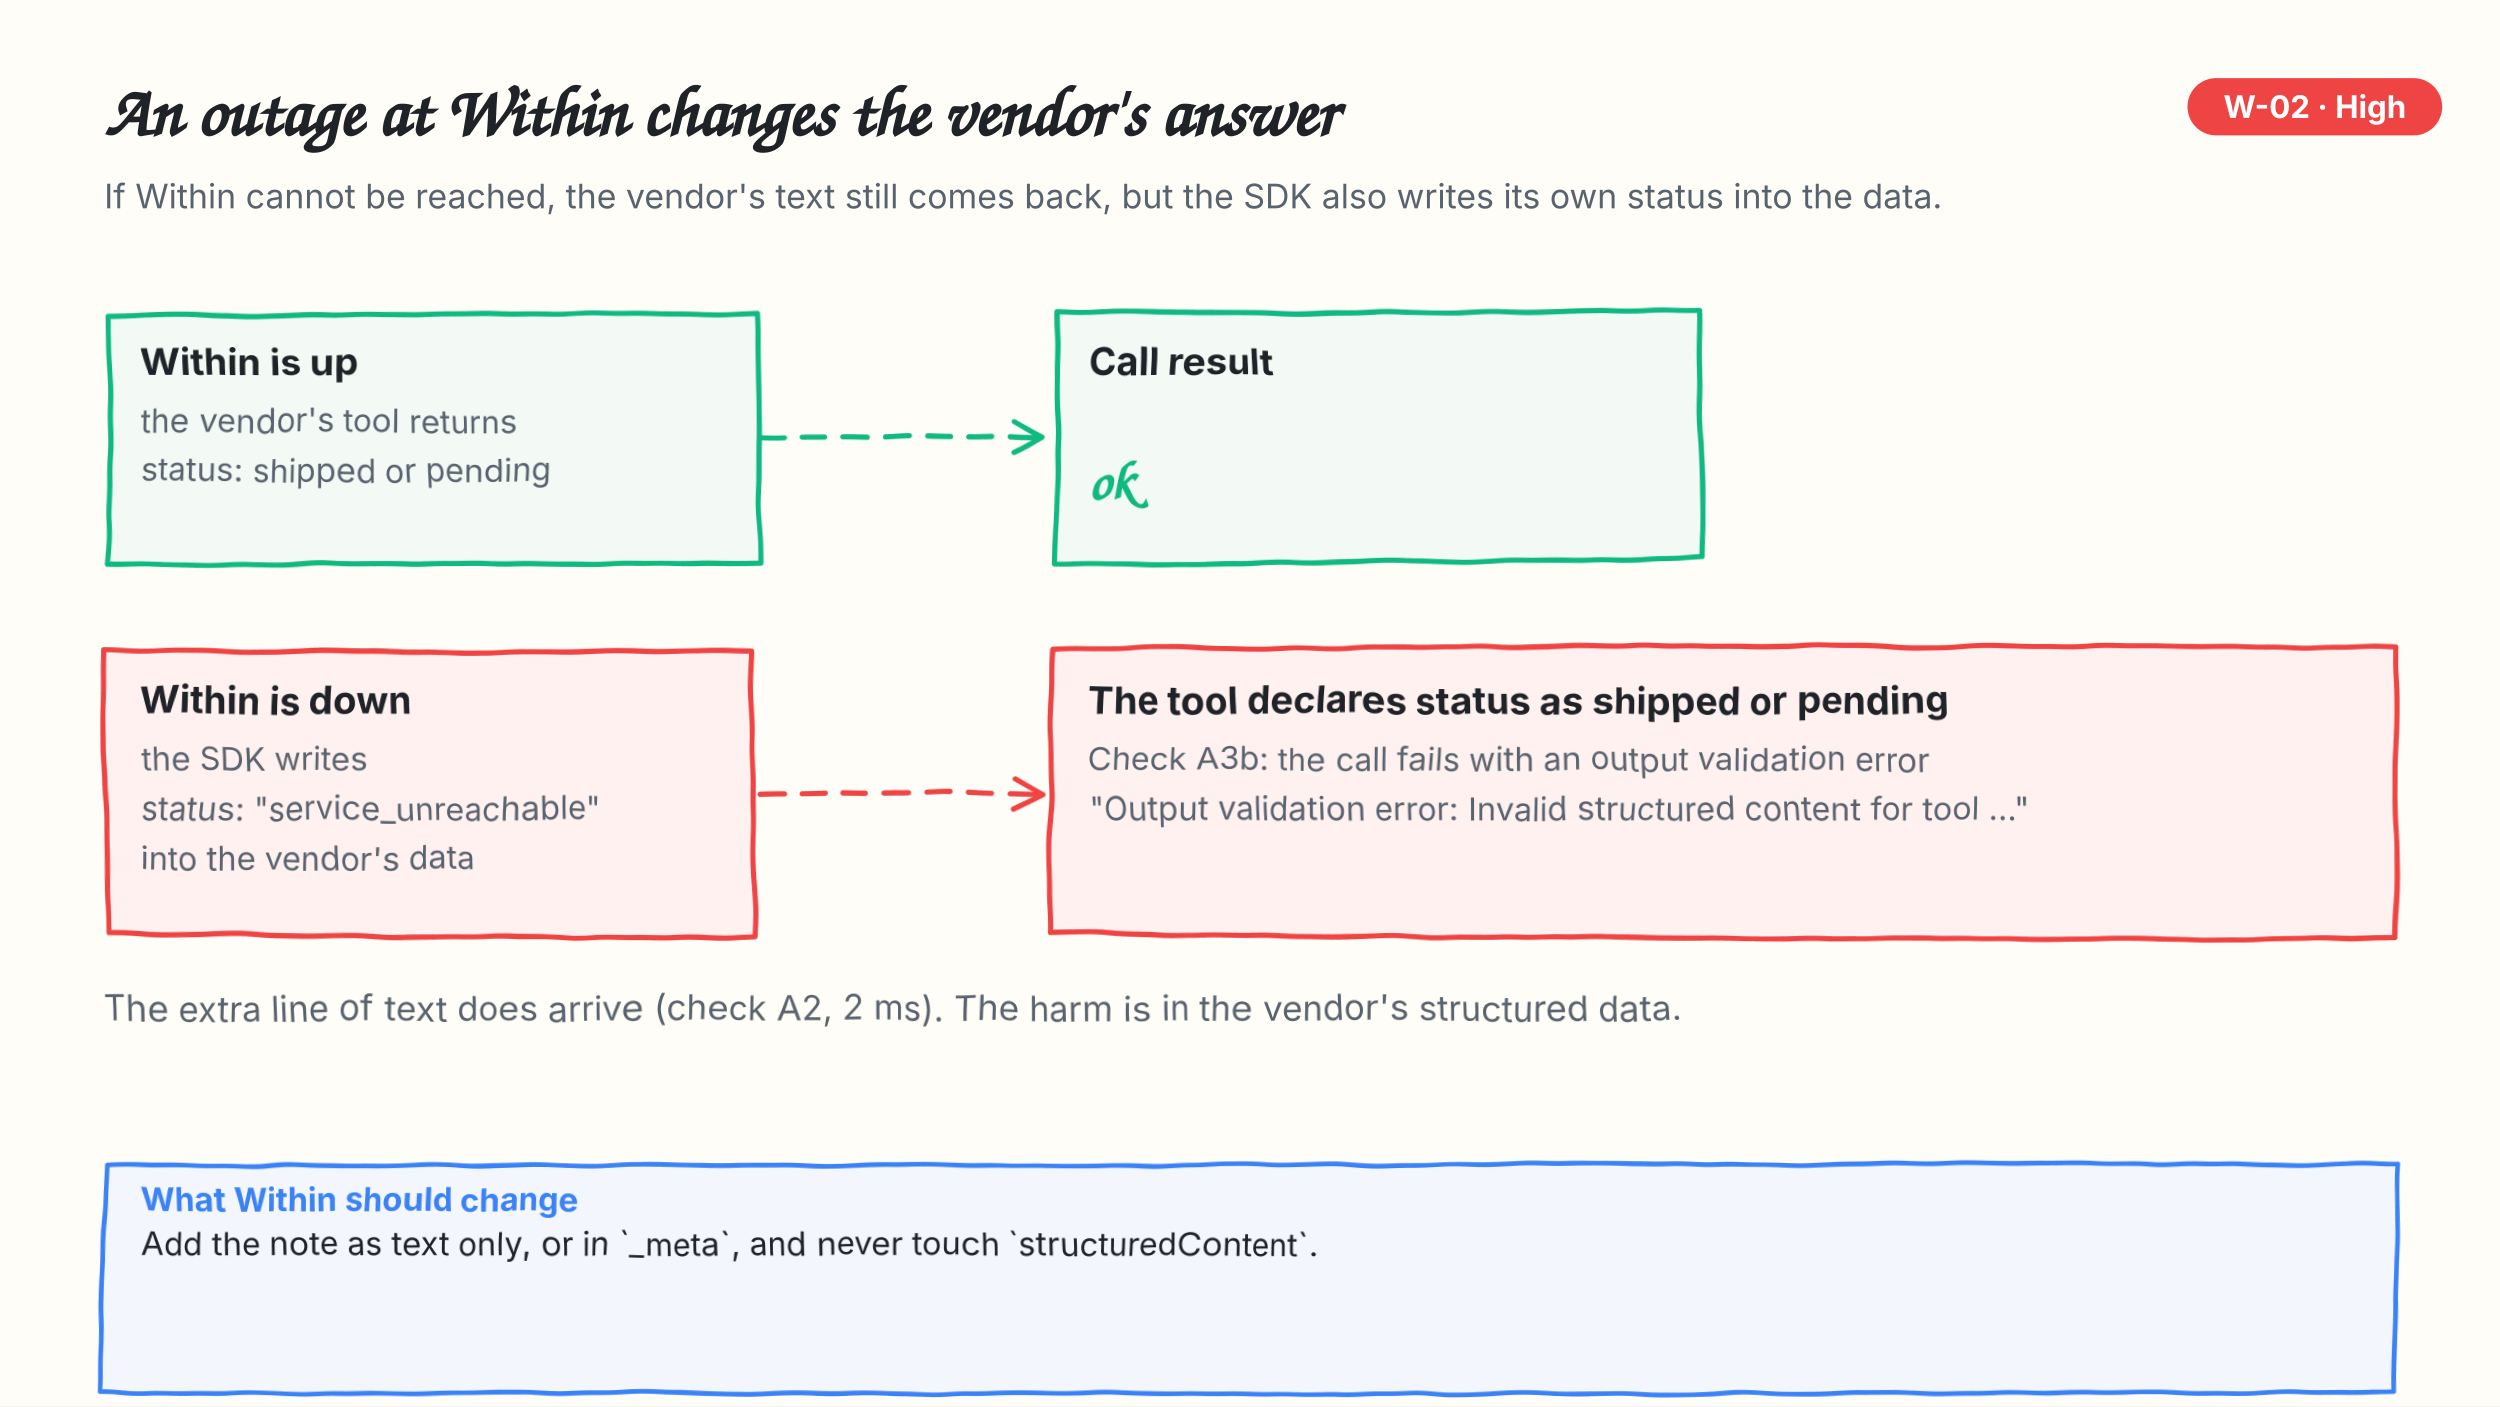
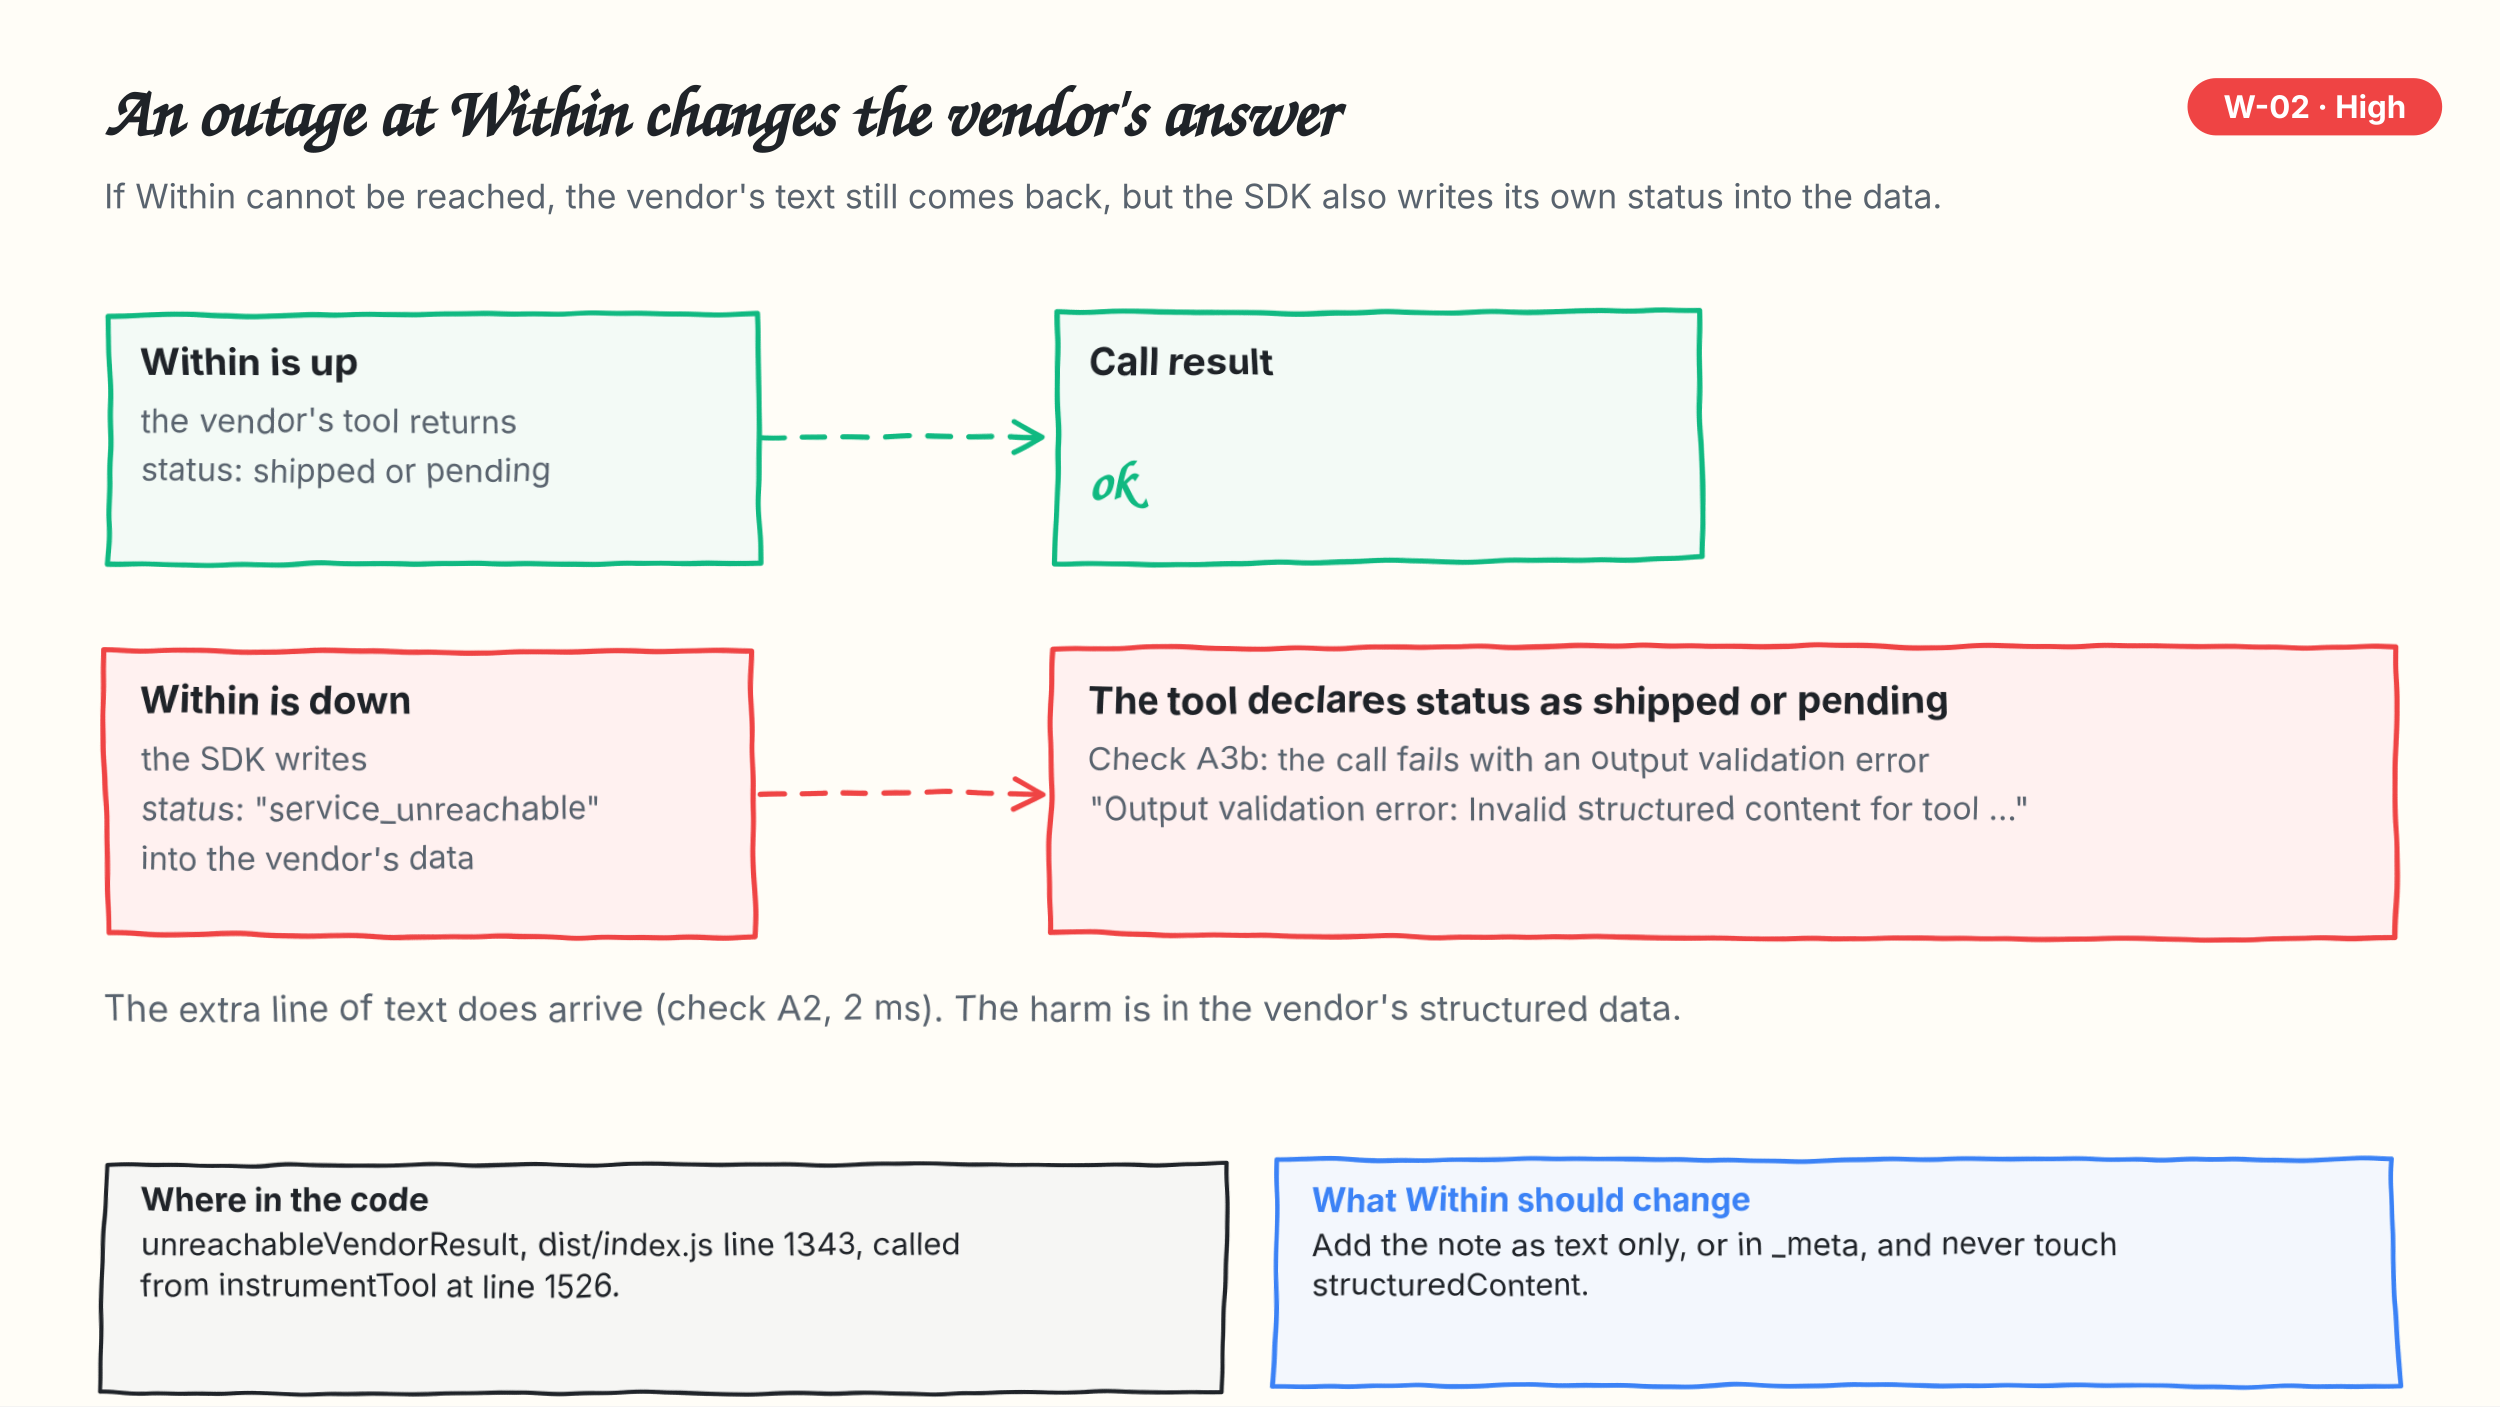
<svg xmlns="http://www.w3.org/2000/svg" viewBox="0 0 960 540" role="img" aria-label="A tool whose output format allows only shipped or pending fails when Within is down, because the SDK writes service_unreachable">
  <defs>
    <filter id="wob" x="-5%" y="-5%" width="110%" height="110%">
      <feTurbulence type="fractalNoise" baseFrequency="0.035" numOctaves="2" seed="3" result="n" />
      <feDisplacementMap in="SourceGraphic" in2="n" scale="2.2" xChannelSelector="R" yChannelSelector="G" />
    </filter>
    <style>
.flow{stroke-dasharray:9 7;animation:dash 1.1s linear infinite}
.slow{stroke-dasharray:9 7;animation:dash 2.4s linear infinite}
@keyframes dash{to{stroke-dashoffset:-32}}
.pulse{transform-box:fill-box;transform-origin:center;animation:pulse 1.7s ease-in-out infinite}
@keyframes pulse{0%,100%{transform:scale(1);opacity:1}50%{transform:scale(1.08);opacity:.6}}
.grow{transform-box:fill-box;transform-origin:50% 100%;animation:grow 1.3s cubic-bezier(.2,.8,.2,1) both}
@keyframes grow{from{transform:scaleY(.02)}to{transform:scaleY(1)}}
.growx{transform-box:fill-box;transform-origin:0 50%;animation:growx 1.6s cubic-bezier(.2,.8,.2,1) both}
@keyframes growx{from{transform:scaleX(.02)}to{transform:scaleX(1)}}
.bob{animation:bob 2.2s ease-in-out infinite}
@keyframes bob{0%,100%{transform:translateY(0)}50%{transform:translateY(-4px)}}
.blink{animation:blink 1.4s steps(2,start) infinite}
@keyframes blink{50%{opacity:.15}}
@media (prefers-reduced-motion:reduce){*{animation:none!important}}</style>
  </defs>
  <rect width="960" height="540" fill="#fffdf7" />
  <g filter="url(#wob)">
    <path d="M41.6 121.3 Q165.5 120.4 290.7 120.6 Q291.5 166.6 291.9 216.4 Q168.5 216.1 41.1 216.8 Q43.0 167.7 41.6 121.3" fill="#f3faf6" stroke="#10b981" stroke-width="2" stroke-linecap="round" stroke-linejoin="round" />
    <text x="54" y="144" font-family="system-ui,-apple-system,'Segoe UI',sans-serif" font-size="14.5" fill="#1f2328" font-weight="700">
      <tspan x="54" dy="0">Within is up</tspan>
    </text>
    <text x="54" y="166" font-family="system-ui,-apple-system,'Segoe UI',sans-serif" font-size="12.5" fill="#59636e">
      <tspan x="54" dy="0">the vendor's tool returns</tspan>
    </text>
    <text x="54" y="185" font-family="system-ui,-apple-system,'Segoe UI',sans-serif" font-size="12.5" fill="#59636e">
      <tspan x="54" dy="0">status: shipped or pending</tspan>
    </text>
    <path d="M292 168 Q342.4 167.3 400 168" fill="none" stroke="#10b981" stroke-width="2" stroke-linecap="round" class="flow" />
    <path d="M389.4 173.6 L400 168 L389.5 162.1" fill="none" stroke="#10b981" stroke-width="2" stroke-linecap="round" stroke-linejoin="round" />
    <path d="M405.7 119.6 Q529.2 120.4 652.3 119.3 Q653.0 166.4 654.2 214.2 Q528.5 216.6 405.3 216.6 Q406.7 167.1 405.7 119.6" fill="#f3faf6" stroke="#10b981" stroke-width="2" stroke-linecap="round" stroke-linejoin="round" />
    <text x="418" y="144" font-family="system-ui,-apple-system,'Segoe UI',sans-serif" font-size="14.5" fill="#1f2328" font-weight="700">
      <tspan x="418" dy="0">Call result</tspan>
    </text>
    <text x="418" y="192" font-family="'Bradley Hand','Segoe Print','Marker Felt','Comic Sans MS',cursive" font-size="21" fill="#10b981" font-weight="700">
      <tspan x="418" dy="0">ok</tspan>
    </text>
    <path d="M39.4 249.5 Q164.8 250.9 288.2 250.4 Q289.6 307.2 290.0 359.9 Q167.2 360.5 41.8 358.3 Q40.1 304.8 39.4 249.5" fill="#fff1f0" stroke="#ef4444" stroke-width="2" stroke-linecap="round" stroke-linejoin="round" class="pulse" />
    <text x="54" y="274" font-family="system-ui,-apple-system,'Segoe UI',sans-serif" font-size="14.5" fill="#1f2328" font-weight="700">
      <tspan x="54" dy="0">Within is down</tspan>
    </text>
    <text x="54" y="296" font-family="system-ui,-apple-system,'Segoe UI',sans-serif" font-size="12.5" fill="#59636e">
      <tspan x="54" dy="0">the SDK writes</tspan>
    </text>
    <text x="54" y="315" font-family="system-ui,-apple-system,'Segoe UI',sans-serif" font-size="12.5" fill="#59636e">
      <tspan x="54" dy="0">status: "service_unreachable"</tspan>
    </text>
    <text x="54" y="334" font-family="system-ui,-apple-system,'Segoe UI',sans-serif" font-size="12.5" fill="#59636e">
      <tspan x="54" dy="0">into the vendor's data</tspan>
    </text>
    <path d="M292 305 Q342.8 304.1 400 305" fill="none" stroke="#ef4444" stroke-width="2" stroke-linecap="round" class="flow" />
    <path d="M389.4 310.6 L400 305 L389.6 299.1" fill="none" stroke="#ef4444" stroke-width="2" stroke-linecap="round" stroke-linejoin="round" />
    <path d="M404.0 248.9 Q659.7 247.8 920.3 248.5 Q920.0 303.2 920.0 360.4 Q662.3 361.3 403.0 358.5 Q403.4 302.1 404.0 248.9" fill="#fff1f0" stroke="#ef4444" stroke-width="2" stroke-linecap="round" stroke-linejoin="round" />
    <text x="418" y="274" font-family="system-ui,-apple-system,'Segoe UI',sans-serif" font-size="14.5" fill="#1f2328" font-weight="700">
      <tspan x="418" dy="0">The tool declares status as shipped or pending</tspan>
    </text>
    <text x="418" y="296" font-family="system-ui,-apple-system,'Segoe UI',sans-serif" font-size="12.5" fill="#59636e">
      <tspan x="418" dy="0">Check A3b: the call fails with an output validation error</tspan>
    </text>
    <text x="418" y="315" font-family="system-ui,-apple-system,'Segoe UI',sans-serif" font-size="12.5" fill="#59636e">
      <tspan x="418" dy="0">"Output validation error: Invalid structured content for tool …"</tspan>
    </text>
    <text x="40" y="392" font-family="system-ui,-apple-system,'Segoe UI',sans-serif" font-size="13.5" fill="#59636e">
      <tspan x="40" dy="0">The extra line of text does arrive (check A2, 2 ms). The harm is in the vendor's structured data.</tspan>
    </text>
  </g>
  <text x="40" y="52" font-family="'Bradley Hand','Segoe Print','Marker Felt','Comic Sans MS',cursive" font-size="27" fill="#1f2328" font-weight="700">
    <tspan x="40" dy="0">An outage at Within changes the vendor's answer</tspan>
  </text>
  <rect x="840" y="30" width="97.8" height="22" rx="11" fill="#ef4444" />
  <text x="888.9" y="45.32" text-anchor="middle" font-family="system-ui,-apple-system,'Segoe UI',sans-serif" font-size="12" font-weight="700" fill="#fff">W-02 · High</text>
  <text x="40" y="80" font-family="system-ui,-apple-system,'Segoe UI',sans-serif" font-size="13" fill="#59636e">
    <tspan x="40" dy="0">If Within cannot be reached, the vendor's text still comes back, but the SDK also writes its own status into the data.</tspan>
  </text>
  <g filter="url(#wob)">
-     <path d="M41.4 447.8 Q483.6 447.2 921.0 446.9 Q920.3 490.6 919.0 534.6 Q480.3 535.8 38.2 534.7 Q38.4 491.4 41.4 447.8" fill="#f3f7fd" stroke="#3b82f6" stroke-width="1.8" stroke-linecap="round" stroke-linejoin="round" />
-     <text x="54" y="465" font-family="system-ui,-apple-system,'Segoe UI',sans-serif" font-size="12.5" fill="#3b82f6" font-weight="700">
-       <tspan x="54" dy="0">What Within should change</tspan>
+     <path d="M41.4 447.8 Q258.6 447.2 471.0 446.9 Q470.3 490.6 469.0 534.6 Q255.3 535.8 38.2 534.7 Q38.4 491.4 41.4 447.8" fill="#f6f6f4" stroke="#1f2328" stroke-width="1.6" stroke-linecap="round" stroke-linejoin="round" />
+     <text x="54" y="465" font-family="system-ui,-apple-system,'Segoe UI',sans-serif" font-size="12.5" fill="#1f2328" font-weight="700">
+       <tspan x="54" dy="0">Where in the code</tspan>
    </text>
-     <text x="54" y="482" font-family="system-ui,-apple-system,'Segoe UI',sans-serif" font-size="12.5" fill="#1f2328">
-       <tspan x="54" dy="0">Add the note as text only, or in `_meta`, and never touch `structuredContent`.</tspan>
+     <text x="54" y="482" font-family="system-ui,-apple-system,'Segoe UI',sans-serif" font-size="12" fill="#1f2328">
+       <tspan x="54" dy="0">unreachableVendorResult, dist/index.js line 1343, called</tspan>
+       <tspan x="54" dy="15.84">from instrumentTool at line 1526.</tspan>
+     </text>
+     <path d="M490.5 445.1 Q702.7 446.1 918.4 444.9 Q918.0 489.1 921.9 532.5 Q705.8 531.7 488.6 532.1 Q490.9 489.5 490.5 445.1" fill="#f3f7fd" stroke="#3b82f6" stroke-width="1.8" stroke-linecap="round" stroke-linejoin="round" />
+     <text x="504" y="465" font-family="system-ui,-apple-system,'Segoe UI',sans-serif" font-size="12.5" fill="#3b82f6" font-weight="700">
+       <tspan x="504" dy="0">What Within should change</tspan>
+     </text>
+     <text x="504" y="482" font-family="system-ui,-apple-system,'Segoe UI',sans-serif" font-size="12" fill="#1f2328">
+       <tspan x="504" dy="0">Add the note as text only, or in _meta, and never touch</tspan>
+       <tspan x="504" dy="15.84">structuredContent.</tspan>
    </text>
  </g>
</svg>
